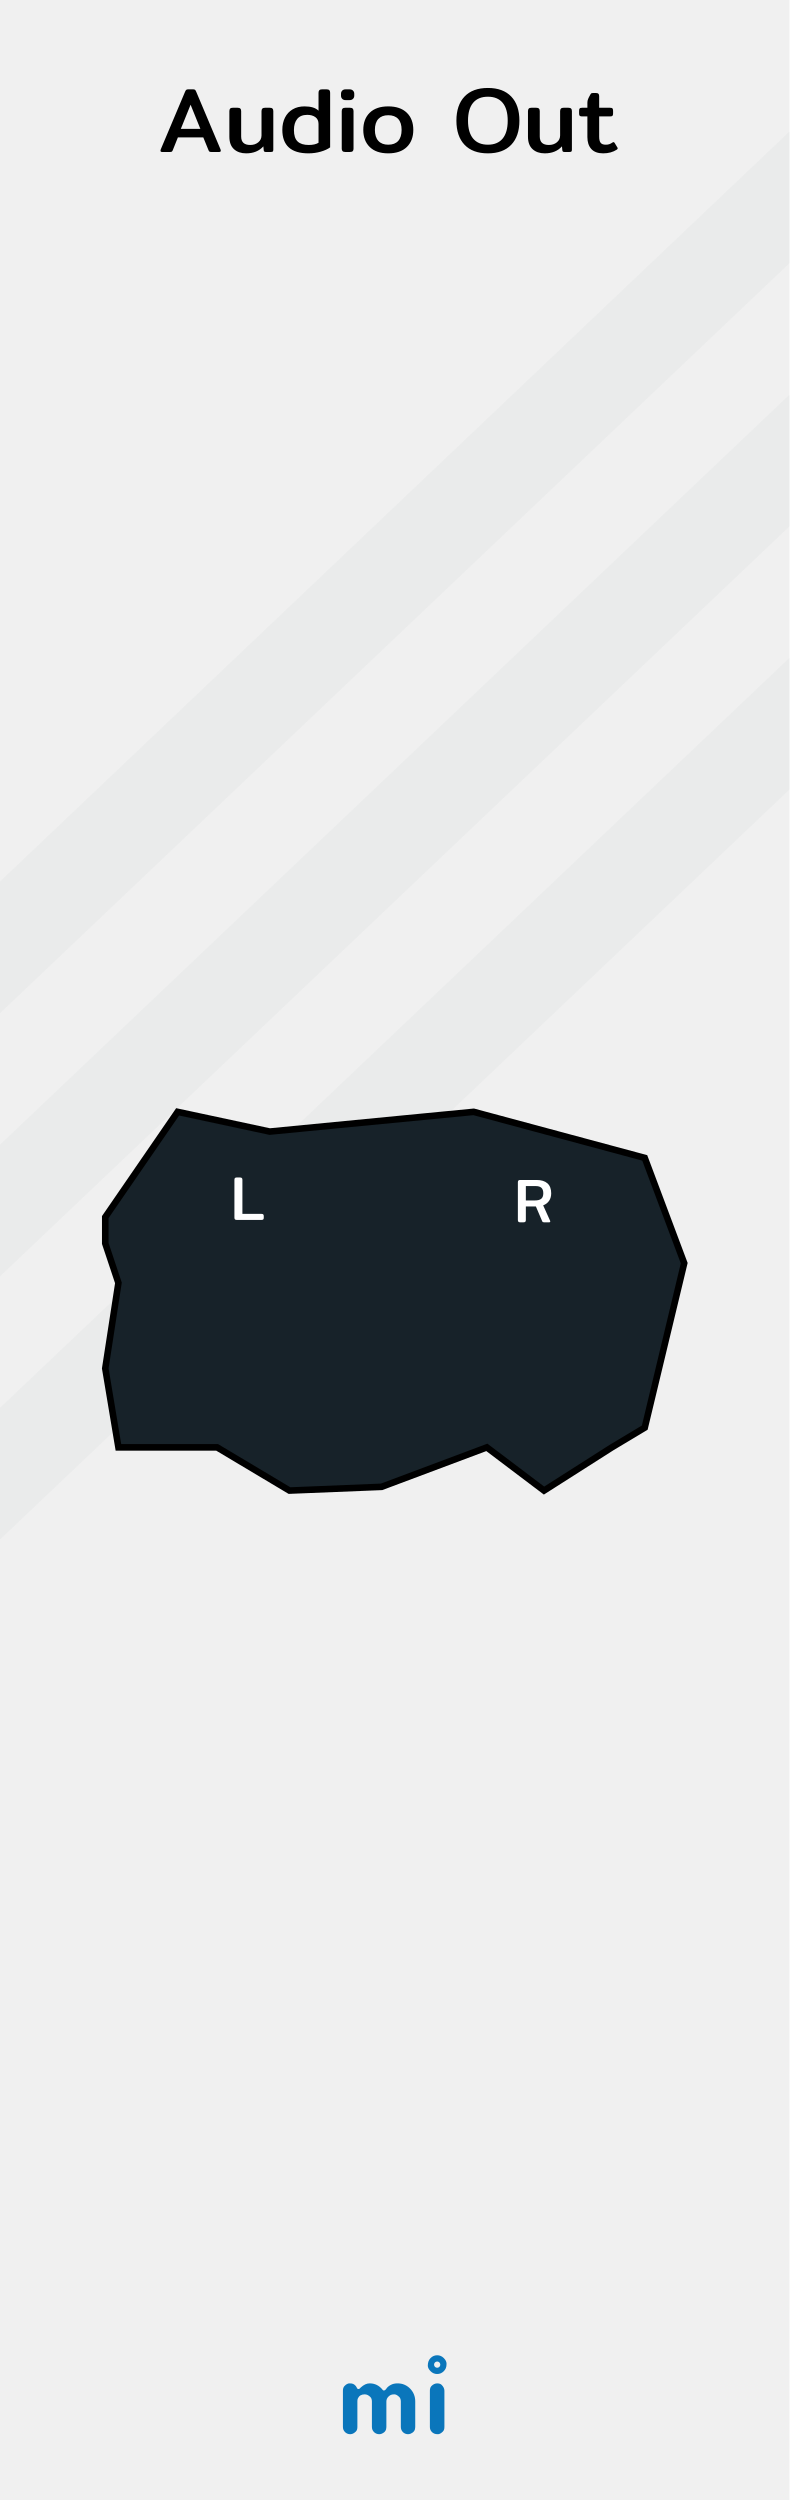
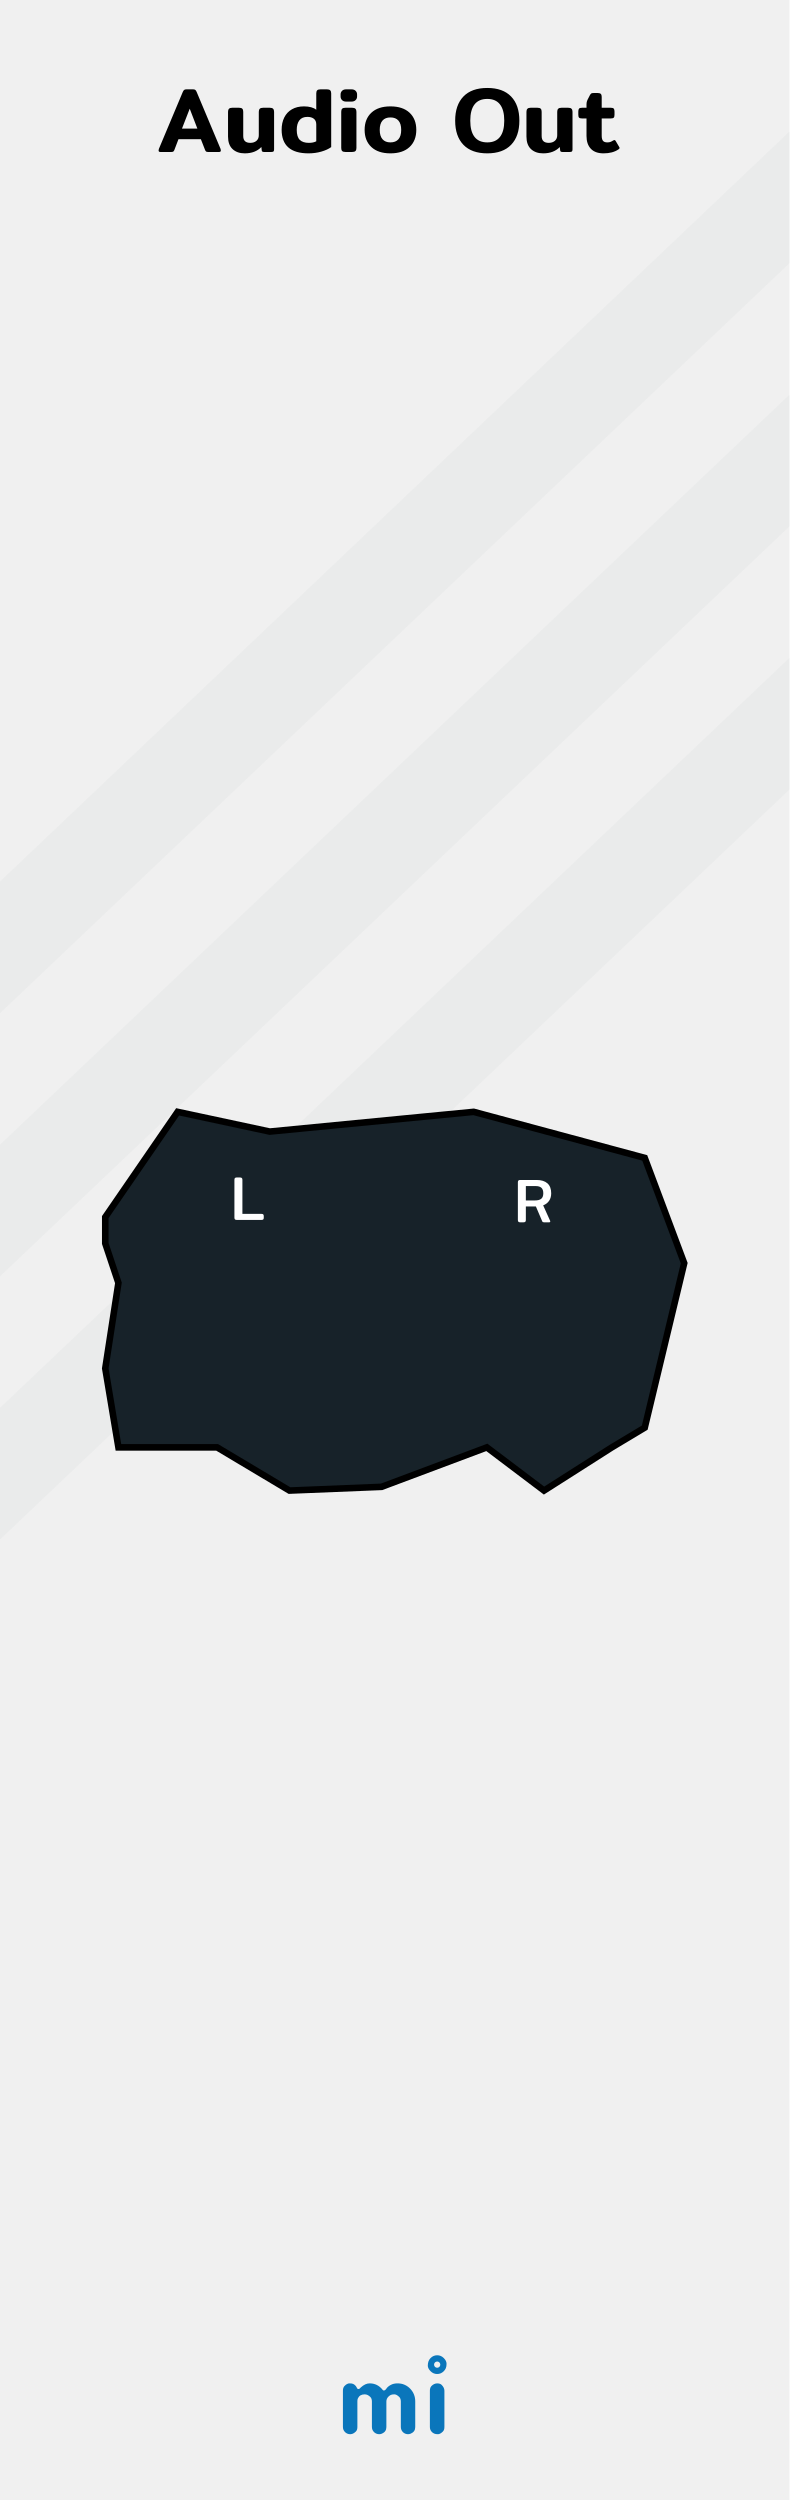
<svg xmlns="http://www.w3.org/2000/svg" style="isolation:isolate" viewBox="0 0 120 380" width="120" height="380">
  <defs>
-     <clipPath id="_clipPath_PPY7bW6G99A8T9P3gudDf6X2HOYf8136">
+     <clipPath id="_clipPath_ZKuKfQ8tABtRflcjcc2WtiOpK4Q1exNu">
      <rect width="120" height="380" />
    </clipPath>
  </defs>
-   <g clip-path="url(#_clipPath_PPY7bW6G99A8T9P3gudDf6X2HOYf8136)">
+   <g clip-path="url(#_clipPath_ZKuKfQ8tABtRflcjcc2WtiOpK4Q1exNu)">
    <g id="bg">
      <rect x="0" y="0" width="120" height="380" transform="matrix(1,0,0,1,0,0)" fill="rgb(240,240,240)" />
      <path d=" M 54.082 369.599 C 53.927 369.747 53.783 369.851 53.65 369.909 C 53.517 369.968 53.375 369.998 53.224 369.998 C 53.072 369.998 52.93 369.97 52.797 369.914 C 52.664 369.858 52.548 369.781 52.449 369.682 C 52.233 369.466 52.124 369.209 52.124 368.912 L 52.124 363.385 C 52.124 363.082 52.202 362.847 52.356 362.68 C 52.622 362.408 52.874 362.272 53.112 362.272 C 53.35 362.272 53.528 362.296 53.646 362.346 C 53.763 362.395 53.862 362.457 53.942 362.531 C 54.048 362.624 54.126 362.723 54.179 362.828 C 54.232 362.933 54.275 363.011 54.309 363.06 C 54.343 363.11 54.399 363.134 54.476 363.134 C 54.553 363.134 54.62 363.11 54.675 363.06 L 54.833 362.902 C 55.284 362.482 55.736 362.272 56.187 362.272 C 56.985 362.272 57.643 362.599 58.163 363.255 C 58.212 363.323 58.274 363.357 58.348 363.357 C 58.478 363.357 58.61 363.256 58.743 363.055 C 58.876 362.854 59.09 362.674 59.387 362.513 C 59.684 362.352 60.03 362.272 60.426 362.272 C 60.822 362.272 61.182 362.344 61.507 362.49 C 61.831 362.635 62.114 362.834 62.355 363.088 C 62.862 363.62 63.116 364.263 63.116 365.017 L 63.116 368.912 C 63.116 369.382 62.893 369.713 62.448 369.905 C 62.312 369.967 62.168 369.998 62.017 369.998 C 61.865 369.998 61.723 369.97 61.59 369.914 C 61.457 369.858 61.341 369.781 61.242 369.682 C 61.032 369.46 60.927 369.203 60.927 368.912 L 60.927 365.045 C 60.927 364.736 60.85 364.504 60.695 364.349 C 60.423 364.077 60.173 363.941 59.944 363.941 C 59.715 363.941 59.536 363.971 59.406 364.029 C 59.276 364.088 59.158 364.17 59.053 364.275 C 58.837 364.492 58.729 364.742 58.729 365.026 L 58.729 368.912 C 58.729 369.382 58.509 369.713 58.07 369.905 C 57.934 369.967 57.79 369.998 57.639 369.998 C 57.487 369.998 57.344 369.97 57.207 369.914 C 57.071 369.858 56.954 369.781 56.855 369.682 C 56.639 369.466 56.53 369.209 56.53 368.912 L 56.53 365.045 C 56.53 364.736 56.453 364.504 56.298 364.349 C 56.026 364.077 55.742 363.941 55.445 363.941 C 54.95 363.941 54.607 364.133 54.416 364.516 C 54.354 364.64 54.323 364.779 54.323 364.934 L 54.323 368.912 C 54.323 369.215 54.242 369.444 54.082 369.599 Z  M 65.343 363.387 C 65.343 363.084 65.42 362.849 65.575 362.682 C 65.84 362.41 66.134 362.274 66.456 362.274 C 66.765 362.274 66.994 362.355 67.142 362.515 C 67.414 362.794 67.55 363.084 67.55 363.387 L 67.55 368.915 C 67.55 369.212 67.473 369.437 67.318 369.592 C 67.046 369.864 66.796 370 66.567 370 C 66.338 370 66.156 369.971 66.02 369.912 C 65.884 369.853 65.766 369.777 65.667 369.685 C 65.451 369.474 65.343 369.218 65.343 368.915 L 65.343 363.387 Z  M 66.451 359.9 C 66.189 359.9 65.976 359.687 65.976 359.425 C 65.976 359.162 66.189 358.95 66.451 358.95 C 66.713 358.95 66.926 359.162 66.926 359.425 C 66.926 359.687 66.713 359.9 66.451 359.9 Z  M 66.451 358 C 66.838 358 67.172 358.142 67.453 358.425 C 67.735 358.709 67.876 358.996 67.876 359.287 C 67.876 359.577 67.837 359.807 67.759 359.978 C 67.682 360.148 67.58 360.297 67.453 360.424 C 67.172 360.708 66.838 360.849 66.451 360.849 C 66.064 360.849 65.73 360.708 65.448 360.424 C 65.167 360.141 65.026 359.857 65.026 359.574 C 65.026 359.092 65.167 358.709 65.448 358.425 C 65.73 358.142 66.064 358 66.451 358 Z " fill-rule="evenodd" fill="rgb(10,118,187)" />
      <g id="stripes">
        <path d=" M -180 305 L 120 20 L 120 40 L -180 325 L -180 305 Z " fill="rgb(116,127,134)" fill-opacity="0.05" />
        <path d=" M -180 345 L 120 60 L 120 80 L -180 365 L -180 345 Z " fill="rgb(116,127,134)" fill-opacity="0.05" />
        <path d=" M -180 385 L 120 100 L 120 120 L -180 405 L -180 385 Z " fill="rgb(116,127,134)" fill-opacity="0.05" />
      </g>
-       <path d=" M 74.162 23.31 L 74.162 23.31 Q 71.852 23.31 70.613 22.008 L 70.613 22.008 L 70.613 22.008 Q 69.374 20.706 69.374 18.34 L 69.374 18.34 L 69.374 18.34 Q 69.374 15.974 70.613 14.672 L 70.613 14.672 L 70.613 14.672 Q 71.852 13.37 74.162 13.37 L 74.162 13.37 L 74.162 13.37 Q 76.458 13.37 77.704 14.672 L 77.704 14.672 L 77.704 14.672 Q 78.95 15.974 78.95 18.34 L 78.95 18.34 L 78.95 18.34 Q 78.95 20.706 77.704 22.008 L 77.704 22.008 L 77.704 22.008 Q 76.458 23.31 74.162 23.31 L 74.162 23.31 L 74.162 23.31 Z  M 74.162 21.994 L 74.162 21.994 Q 75.632 21.994 76.402 21.063 L 76.402 21.063 L 76.402 21.063 Q 77.172 20.132 77.172 18.34 L 77.172 18.34 L 77.172 18.34 Q 77.172 16.548 76.402 15.624 L 76.402 15.624 L 76.402 15.624 Q 75.632 14.7 74.162 14.7 L 74.162 14.7 L 74.162 14.7 Q 72.692 14.7 71.915 15.624 L 71.915 15.624 L 71.915 15.624 Q 71.138 16.548 71.138 18.34 L 71.138 18.34 L 71.138 18.34 Q 71.138 20.132 71.915 21.063 L 71.915 21.063 L 71.915 21.063 Q 72.692 21.994 74.162 21.994 L 74.162 21.994 L 74.162 21.994 Z  M 82.8 23.31 L 82.8 23.31 Q 81.652 23.31 80.952 22.673 L 80.952 22.673 L 80.952 22.673 Q 80.252 22.036 80.252 20.776 L 80.252 20.776 L 80.252 16.898 L 80.252 16.898 Q 80.252 16.632 80.371 16.506 L 80.371 16.506 L 80.371 16.506 Q 80.49 16.38 80.77 16.38 L 80.77 16.38 L 81.512 16.38 L 81.512 16.38 Q 81.792 16.38 81.918 16.506 L 81.918 16.506 L 81.918 16.506 Q 82.044 16.632 82.044 16.898 L 82.044 16.898 L 82.044 20.734 L 82.044 20.734 Q 82.044 21.406 82.394 21.721 L 82.394 21.721 L 82.394 21.721 Q 82.744 22.036 83.43 22.036 L 83.43 22.036 L 83.43 22.036 Q 84.158 22.036 84.648 21.63 L 84.648 21.63 L 84.648 21.63 Q 85.138 21.224 85.138 20.58 L 85.138 20.58 L 85.138 16.898 L 85.138 16.898 Q 85.138 16.632 85.264 16.506 L 85.264 16.506 L 85.264 16.506 Q 85.39 16.38 85.67 16.38 L 85.67 16.38 L 86.398 16.38 L 86.398 16.38 Q 86.678 16.38 86.804 16.506 L 86.804 16.506 L 86.804 16.506 Q 86.93 16.632 86.93 16.898 L 86.93 16.898 L 86.93 22.722 L 86.93 22.722 Q 86.93 22.946 86.86 23.023 L 86.86 23.023 L 86.86 23.023 Q 86.79 23.1 86.566 23.1 L 86.566 23.1 L 85.782 23.1 L 85.782 23.1 Q 85.628 23.1 85.558 23.037 L 85.558 23.037 L 85.558 23.037 Q 85.488 22.974 85.474 22.834 L 85.474 22.834 L 85.418 22.246 L 85.418 22.246 Q 84.466 23.31 82.8 23.31 L 82.8 23.31 L 82.8 23.31 Z  M 91.676 23.31 L 91.676 23.31 Q 90.486 23.31 89.884 22.652 L 89.884 22.652 L 89.884 22.652 Q 89.282 21.994 89.282 20.832 L 89.282 20.832 L 89.282 17.696 L 88.484 17.696 L 88.484 17.696 Q 88.204 17.696 88.113 17.598 L 88.113 17.598 L 88.113 17.598 Q 88.022 17.5 88.022 17.234 L 88.022 17.234 L 88.022 16.856 L 88.022 16.856 Q 88.022 16.59 88.113 16.485 L 88.113 16.485 L 88.113 16.485 Q 88.204 16.38 88.484 16.38 L 88.484 16.38 L 89.282 16.38 L 89.282 15.61 L 89.282 15.61 Q 89.282 15.316 89.387 15.057 L 89.387 15.057 L 89.387 15.057 Q 89.492 14.798 89.716 14.406 L 89.716 14.406 L 89.716 14.406 Q 89.8 14.238 89.877 14.189 L 89.877 14.189 L 89.877 14.189 Q 89.954 14.14 90.15 14.14 L 90.15 14.14 L 90.612 14.14 L 90.612 14.14 Q 90.864 14.14 90.969 14.259 L 90.969 14.259 L 90.969 14.259 Q 91.074 14.378 91.074 14.616 L 91.074 14.616 L 91.074 16.38 L 92.726 16.38 L 92.726 16.38 Q 93.006 16.38 93.097 16.485 L 93.097 16.485 L 93.097 16.485 Q 93.188 16.59 93.188 16.856 L 93.188 16.856 L 93.188 17.234 L 93.188 17.234 Q 93.188 17.5 93.097 17.598 L 93.097 17.598 L 93.097 17.598 Q 93.006 17.696 92.726 17.696 L 92.726 17.696 L 91.074 17.696 L 91.074 20.776 L 91.074 20.776 Q 91.074 21.42 91.298 21.707 L 91.298 21.707 L 91.298 21.707 Q 91.522 21.994 92.068 21.994 L 92.068 21.994 L 92.068 21.994 Q 92.39 21.994 92.614 21.917 L 92.614 21.917 L 92.614 21.917 Q 92.838 21.84 93.104 21.658 L 93.104 21.658 L 93.104 21.658 Q 93.174 21.602 93.258 21.602 L 93.258 21.602 L 93.258 21.602 Q 93.342 21.602 93.426 21.728 L 93.426 21.728 L 93.832 22.4 L 93.832 22.4 Q 93.888 22.47 93.888 22.554 L 93.888 22.554 L 93.888 22.554 Q 93.888 22.652 93.748 22.75 L 93.748 22.75 L 93.748 22.75 Q 92.88 23.31 91.676 23.31 L 91.676 23.31 L 91.676 23.31 Z  M 24.63 23.1 L 24.63 23.1 Q 24.392 23.1 24.392 22.89 L 24.392 22.89 L 24.392 22.89 Q 24.392 22.806 24.434 22.708 L 24.434 22.708 L 28.13 13.944 L 28.13 13.944 Q 28.214 13.734 28.312 13.657 L 28.312 13.657 L 28.312 13.657 Q 28.41 13.58 28.592 13.58 L 28.592 13.58 L 29.362 13.58 L 29.362 13.58 Q 29.558 13.58 29.649 13.657 L 29.649 13.657 L 29.649 13.657 Q 29.74 13.734 29.824 13.944 L 29.824 13.944 L 33.52 22.708 L 33.52 22.708 Q 33.562 22.806 33.562 22.89 L 33.562 22.89 L 33.562 22.89 Q 33.562 23.1 33.324 23.1 L 33.324 23.1 L 32.106 23.1 L 32.106 23.1 Q 31.924 23.1 31.847 23.051 L 31.847 23.051 L 31.847 23.051 Q 31.77 23.002 31.7 22.848 L 31.7 22.848 L 30.902 20.888 L 27.038 20.888 L 26.254 22.848 L 26.254 22.848 Q 26.184 23.002 26.107 23.051 L 26.107 23.051 L 26.107 23.051 Q 26.03 23.1 25.848 23.1 L 25.848 23.1 L 24.63 23.1 L 24.63 23.1 Z  M 27.486 19.586 L 30.454 19.586 L 28.97 15.918 L 27.486 19.586 L 27.486 19.586 Z  M 37.412 23.31 L 37.412 23.31 Q 36.264 23.31 35.564 22.673 L 35.564 22.673 L 35.564 22.673 Q 34.864 22.036 34.864 20.776 L 34.864 20.776 L 34.864 16.898 L 34.864 16.898 Q 34.864 16.632 34.983 16.506 L 34.983 16.506 L 34.983 16.506 Q 35.102 16.38 35.382 16.38 L 35.382 16.38 L 36.124 16.38 L 36.124 16.38 Q 36.404 16.38 36.53 16.506 L 36.53 16.506 L 36.53 16.506 Q 36.656 16.632 36.656 16.898 L 36.656 16.898 L 36.656 20.734 L 36.656 20.734 Q 36.656 21.406 37.006 21.721 L 37.006 21.721 L 37.006 21.721 Q 37.356 22.036 38.042 22.036 L 38.042 22.036 L 38.042 22.036 Q 38.77 22.036 39.26 21.63 L 39.26 21.63 L 39.26 21.63 Q 39.75 21.224 39.75 20.58 L 39.75 20.58 L 39.75 16.898 L 39.75 16.898 Q 39.75 16.632 39.876 16.506 L 39.876 16.506 L 39.876 16.506 Q 40.002 16.38 40.282 16.38 L 40.282 16.38 L 41.01 16.38 L 41.01 16.38 Q 41.29 16.38 41.416 16.506 L 41.416 16.506 L 41.416 16.506 Q 41.542 16.632 41.542 16.898 L 41.542 16.898 L 41.542 22.722 L 41.542 22.722 Q 41.542 22.946 41.472 23.023 L 41.472 23.023 L 41.472 23.023 Q 41.402 23.1 41.178 23.1 L 41.178 23.1 L 40.394 23.1 L 40.394 23.1 Q 40.24 23.1 40.17 23.037 L 40.17 23.037 L 40.17 23.037 Q 40.1 22.974 40.086 22.834 L 40.086 22.834 L 40.03 22.246 L 40.03 22.246 Q 39.078 23.31 37.412 23.31 L 37.412 23.31 L 37.412 23.31 Z  M 46.89 23.31 L 46.89 23.31 Q 42.914 23.31 42.914 19.726 L 42.914 19.726 L 42.914 19.726 Q 42.914 18.676 43.32 17.871 L 43.32 17.871 L 43.32 17.871 Q 43.726 17.066 44.489 16.618 L 44.489 16.618 L 44.489 16.618 Q 45.252 16.17 46.288 16.17 L 46.288 16.17 L 46.288 16.17 Q 47.758 16.17 48.416 16.828 L 48.416 16.828 L 48.416 14.098 L 48.416 14.098 Q 48.416 13.832 48.542 13.706 L 48.542 13.706 L 48.542 13.706 Q 48.668 13.58 48.948 13.58 L 48.948 13.58 L 49.648 13.58 L 49.648 13.58 Q 49.928 13.58 50.054 13.706 L 50.054 13.706 L 50.054 13.706 Q 50.18 13.832 50.18 14.098 L 50.18 14.098 L 50.18 22.4 L 50.18 22.4 Q 49.648 22.792 48.752 23.051 L 48.752 23.051 L 48.752 23.051 Q 47.856 23.31 46.89 23.31 L 46.89 23.31 L 46.89 23.31 Z  M 46.932 22.036 L 46.932 22.036 Q 47.87 22.036 48.416 21.7 L 48.416 21.7 L 48.416 18.844 L 48.416 18.844 Q 48.416 18.158 47.94 17.808 L 47.94 17.808 L 47.94 17.808 Q 47.464 17.458 46.708 17.458 L 46.708 17.458 L 46.708 17.458 Q 45.686 17.458 45.182 18.074 L 45.182 18.074 L 45.182 18.074 Q 44.678 18.69 44.678 19.768 L 44.678 19.768 L 44.678 19.768 Q 44.678 20.972 45.238 21.504 L 45.238 21.504 L 45.238 21.504 Q 45.798 22.036 46.932 22.036 L 46.932 22.036 L 46.932 22.036 Z  M 52.532 15.218 L 52.532 15.218 Q 52.196 15.218 52.014 15.022 L 52.014 15.022 L 52.014 15.022 Q 51.832 14.826 51.832 14.546 L 51.832 14.546 L 51.832 14.252 L 51.832 14.252 Q 51.832 13.972 52.014 13.776 L 52.014 13.776 L 52.014 13.776 Q 52.196 13.58 52.532 13.58 L 52.532 13.58 L 53.134 13.58 L 53.134 13.58 Q 53.47 13.58 53.659 13.776 L 53.659 13.776 L 53.659 13.776 Q 53.848 13.972 53.848 14.252 L 53.848 14.252 L 53.848 14.546 L 53.848 14.546 Q 53.848 14.826 53.659 15.022 L 53.659 15.022 L 53.659 15.022 Q 53.47 15.218 53.134 15.218 L 53.134 15.218 L 52.532 15.218 L 52.532 15.218 Z  M 52.476 23.1 L 52.476 23.1 Q 52.196 23.1 52.07 22.974 L 52.07 22.974 L 52.07 22.974 Q 51.944 22.848 51.944 22.596 L 51.944 22.596 L 51.944 16.898 L 51.944 16.898 Q 51.944 16.632 52.07 16.506 L 52.07 16.506 L 52.07 16.506 Q 52.196 16.38 52.476 16.38 L 52.476 16.38 L 53.204 16.38 L 53.204 16.38 Q 53.484 16.38 53.61 16.506 L 53.61 16.506 L 53.61 16.506 Q 53.736 16.632 53.736 16.898 L 53.736 16.898 L 53.736 22.596 L 53.736 22.596 Q 53.736 22.848 53.617 22.974 L 53.617 22.974 L 53.617 22.974 Q 53.498 23.1 53.204 23.1 L 53.204 23.1 L 52.476 23.1 L 52.476 23.1 Z  M 59.014 23.31 L 59.014 23.31 Q 57.194 23.31 56.207 22.351 L 56.207 22.351 L 56.207 22.351 Q 55.22 21.392 55.22 19.74 L 55.22 19.74 L 55.22 19.74 Q 55.22 18.088 56.207 17.129 L 56.207 17.129 L 56.207 17.129 Q 57.194 16.17 59.014 16.17 L 59.014 16.17 L 59.014 16.17 Q 60.834 16.17 61.828 17.129 L 61.828 17.129 L 61.828 17.129 Q 62.822 18.088 62.822 19.74 L 62.822 19.74 L 62.822 19.74 Q 62.822 21.392 61.828 22.351 L 61.828 22.351 L 61.828 22.351 Q 60.834 23.31 59.014 23.31 L 59.014 23.31 L 59.014 23.31 Z  M 59.014 21.994 L 59.014 21.994 Q 60.008 21.994 60.526 21.42 L 60.526 21.42 L 60.526 21.42 Q 61.044 20.846 61.044 19.74 L 61.044 19.74 L 61.044 19.74 Q 61.044 18.648 60.526 18.081 L 60.526 18.081 L 60.526 18.081 Q 60.008 17.514 59.014 17.514 L 59.014 17.514 L 59.014 17.514 Q 58.034 17.514 57.509 18.081 L 57.509 18.081 L 57.509 18.081 Q 56.984 18.648 56.984 19.74 L 56.984 19.74 L 56.984 19.74 Q 56.984 20.832 57.509 21.413 L 57.509 21.413 L 57.509 21.413 Q 58.034 21.994 59.014 21.994 L 59.014 21.994 L 59.014 21.994 Z " fill-rule="evenodd" fill="rgb(0,0,0)" />
+       <path d=" M 74.071 23.31 L 74.071 23.31 Q 71.691 23.31 70.438 22.008 L 70.438 22.008 L 70.438 22.008 Q 69.185 20.706 69.185 18.34 L 69.185 18.34 L 69.185 18.34 Q 69.185 15.974 70.438 14.672 L 70.438 14.672 L 70.438 14.672 Q 71.691 13.37 74.071 13.37 L 74.071 13.37 L 74.071 13.37 Q 76.437 13.37 77.69 14.672 L 77.69 14.672 L 77.69 14.672 Q 78.943 15.974 78.943 18.34 L 78.943 18.34 L 78.943 18.34 Q 78.943 20.706 77.69 22.008 L 77.69 22.008 L 77.69 22.008 Q 76.437 23.31 74.071 23.31 L 74.071 23.31 L 74.071 23.31 Z  M 74.071 21.644 L 74.071 21.644 Q 75.345 21.644 75.996 20.811 L 75.996 20.811 L 75.996 20.811 Q 76.647 19.978 76.647 18.34 L 76.647 18.34 L 76.647 18.34 Q 76.647 16.702 75.996 15.869 L 75.996 15.869 L 75.996 15.869 Q 75.345 15.036 74.071 15.036 L 74.071 15.036 L 74.071 15.036 Q 72.783 15.036 72.132 15.869 L 72.132 15.869 L 72.132 15.869 Q 71.481 16.702 71.481 18.34 L 71.481 18.34 L 71.481 18.34 Q 71.481 19.978 72.132 20.811 L 72.132 20.811 L 72.132 20.811 Q 72.783 21.644 74.071 21.644 L 74.071 21.644 L 74.071 21.644 Z  M 82.555 23.31 L 82.555 23.31 Q 81.407 23.31 80.714 22.666 L 80.714 22.666 L 80.714 22.666 Q 80.021 22.022 80.021 20.748 L 80.021 20.748 L 80.021 16.996 L 80.021 16.996 Q 80.021 16.688 80.168 16.534 L 80.168 16.534 L 80.168 16.534 Q 80.315 16.38 80.651 16.38 L 80.651 16.38 L 81.701 16.38 L 81.701 16.38 Q 82.051 16.38 82.191 16.527 L 82.191 16.527 L 82.191 16.527 Q 82.331 16.674 82.331 16.996 L 82.331 16.996 L 82.331 20.664 L 82.331 20.664 Q 82.331 21.21 82.604 21.462 L 82.604 21.462 L 82.604 21.462 Q 82.877 21.714 83.409 21.714 L 83.409 21.714 L 83.409 21.714 Q 83.983 21.714 84.34 21.406 L 84.34 21.406 L 84.34 21.406 Q 84.697 21.098 84.697 20.566 L 84.697 20.566 L 84.697 16.996 L 84.697 16.996 Q 84.697 16.688 84.844 16.534 L 84.844 16.534 L 84.844 16.534 Q 84.991 16.38 85.341 16.38 L 85.341 16.38 L 86.377 16.38 L 86.377 16.38 Q 86.727 16.38 86.874 16.534 L 86.874 16.534 L 86.874 16.534 Q 87.021 16.688 87.021 16.996 L 87.021 16.996 L 87.021 22.694 L 87.021 22.694 Q 87.021 22.932 86.937 23.016 L 86.937 23.016 L 86.937 23.016 Q 86.853 23.1 86.601 23.1 L 86.601 23.1 L 85.481 23.1 L 85.481 23.1 Q 85.159 23.1 85.145 22.862 L 85.145 22.862 L 85.089 22.344 L 85.089 22.344 Q 84.165 23.31 82.555 23.31 L 82.555 23.31 L 82.555 23.31 Z  M 91.739 23.31 L 91.739 23.31 Q 90.465 23.31 89.807 22.61 L 89.807 22.61 L 89.807 22.61 Q 89.149 21.91 89.149 20.678 L 89.149 20.678 L 89.149 18.004 L 88.463 18.004 L 88.463 18.004 Q 88.127 18.004 88.015 17.878 L 88.015 17.878 L 88.015 17.878 Q 87.903 17.752 87.903 17.43 L 87.903 17.43 L 87.903 16.968 L 87.903 16.968 Q 87.903 16.646 88.015 16.513 L 88.015 16.513 L 88.015 16.513 Q 88.127 16.38 88.463 16.38 L 88.463 16.38 L 89.149 16.38 L 89.149 15.82 L 89.149 15.82 Q 89.149 15.512 89.282 15.211 L 89.282 15.211 L 89.282 15.211 Q 89.415 14.91 89.667 14.462 L 89.667 14.462 L 89.667 14.462 Q 89.779 14.266 89.877 14.203 L 89.877 14.203 L 89.877 14.203 Q 89.975 14.14 90.227 14.14 L 90.227 14.14 L 90.871 14.14 L 90.871 14.14 Q 91.193 14.14 91.326 14.28 L 91.326 14.28 L 91.326 14.28 Q 91.459 14.42 91.459 14.728 L 91.459 14.728 L 91.459 16.38 L 92.845 16.38 L 92.845 16.38 Q 93.181 16.38 93.293 16.513 L 93.293 16.513 L 93.293 16.513 Q 93.405 16.646 93.405 16.968 L 93.405 16.968 L 93.405 17.43 L 93.405 17.43 Q 93.405 17.752 93.293 17.878 L 93.293 17.878 L 93.293 17.878 Q 93.181 18.004 92.845 18.004 L 92.845 18.004 L 91.459 18.004 L 91.459 20.622 L 91.459 20.622 Q 91.459 21.168 91.655 21.406 L 91.655 21.406 L 91.655 21.406 Q 91.851 21.644 92.313 21.644 L 92.313 21.644 L 92.313 21.644 Q 92.593 21.644 92.782 21.574 L 92.782 21.574 L 92.782 21.574 Q 92.971 21.504 93.209 21.35 L 93.209 21.35 L 93.209 21.35 Q 93.321 21.28 93.377 21.28 L 93.377 21.28 L 93.377 21.28 Q 93.503 21.28 93.587 21.434 L 93.587 21.434 L 94.105 22.316 L 94.105 22.316 Q 94.175 22.428 94.175 22.498 L 94.175 22.498 L 94.175 22.498 Q 94.175 22.596 94.007 22.708 L 94.007 22.708 L 94.007 22.708 Q 93.125 23.31 91.739 23.31 L 91.739 23.31 L 91.739 23.31 Z  M 24.357 23.1 L 24.357 23.1 Q 24.105 23.1 24.105 22.862 L 24.105 22.862 L 24.105 22.862 Q 24.105 22.764 24.147 22.638 L 24.147 22.638 L 27.773 14 L 27.773 14 Q 27.871 13.762 27.99 13.671 L 27.99 13.671 L 27.99 13.671 Q 28.109 13.58 28.333 13.58 L 28.333 13.58 L 29.355 13.58 L 29.355 13.58 Q 29.579 13.58 29.691 13.671 L 29.691 13.671 L 29.691 13.671 Q 29.803 13.762 29.901 14 L 29.901 14 L 33.527 22.638 L 33.527 22.638 Q 33.569 22.764 33.569 22.862 L 33.569 22.862 L 33.569 22.862 Q 33.569 23.1 33.317 23.1 L 33.317 23.1 L 31.623 23.1 L 31.623 23.1 Q 31.427 23.1 31.336 23.037 L 31.336 23.037 L 31.336 23.037 Q 31.245 22.974 31.175 22.806 L 31.175 22.806 L 30.531 21.154 L 27.129 21.154 L 26.499 22.806 L 26.499 22.806 Q 26.429 22.974 26.338 23.037 L 26.338 23.037 L 26.338 23.037 Q 26.247 23.1 26.051 23.1 L 26.051 23.1 L 24.357 23.1 L 24.357 23.1 Z  M 27.661 19.544 L 29.999 19.544 L 28.837 16.52 L 27.661 19.544 L 27.661 19.544 Z  M 37.195 23.31 L 37.195 23.31 Q 36.047 23.31 35.354 22.666 L 35.354 22.666 L 35.354 22.666 Q 34.661 22.022 34.661 20.748 L 34.661 20.748 L 34.661 16.996 L 34.661 16.996 Q 34.661 16.688 34.808 16.534 L 34.808 16.534 L 34.808 16.534 Q 34.955 16.38 35.291 16.38 L 35.291 16.38 L 36.341 16.38 L 36.341 16.38 Q 36.691 16.38 36.831 16.527 L 36.831 16.527 L 36.831 16.527 Q 36.971 16.674 36.971 16.996 L 36.971 16.996 L 36.971 20.664 L 36.971 20.664 Q 36.971 21.21 37.244 21.462 L 37.244 21.462 L 37.244 21.462 Q 37.517 21.714 38.049 21.714 L 38.049 21.714 L 38.049 21.714 Q 38.623 21.714 38.98 21.406 L 38.98 21.406 L 38.98 21.406 Q 39.337 21.098 39.337 20.566 L 39.337 20.566 L 39.337 16.996 L 39.337 16.996 Q 39.337 16.688 39.484 16.534 L 39.484 16.534 L 39.484 16.534 Q 39.631 16.38 39.981 16.38 L 39.981 16.38 L 41.017 16.38 L 41.017 16.38 Q 41.367 16.38 41.514 16.534 L 41.514 16.534 L 41.514 16.534 Q 41.661 16.688 41.661 16.996 L 41.661 16.996 L 41.661 22.694 L 41.661 22.694 Q 41.661 22.932 41.577 23.016 L 41.577 23.016 L 41.577 23.016 Q 41.493 23.1 41.241 23.1 L 41.241 23.1 L 40.121 23.1 L 40.121 23.1 Q 39.799 23.1 39.785 22.862 L 39.785 22.862 L 39.729 22.344 L 39.729 22.344 Q 38.805 23.31 37.195 23.31 L 37.195 23.31 L 37.195 23.31 Z  M 46.897 23.31 L 46.897 23.31 Q 42.809 23.31 42.809 19.712 L 42.809 19.712 L 42.809 19.712 Q 42.809 18.662 43.208 17.857 L 43.208 17.857 L 43.208 17.857 Q 43.607 17.052 44.377 16.611 L 44.377 16.611 L 44.377 16.611 Q 45.147 16.17 46.211 16.17 L 46.211 16.17 L 46.211 16.17 Q 46.813 16.17 47.296 16.303 L 47.296 16.303 L 47.296 16.303 Q 47.779 16.436 48.073 16.688 L 48.073 16.688 L 48.073 14.196 L 48.073 14.196 Q 48.073 13.874 48.213 13.727 L 48.213 13.727 L 48.213 13.727 Q 48.353 13.58 48.703 13.58 L 48.703 13.58 L 49.711 13.58 L 49.711 13.58 Q 50.047 13.58 50.194 13.734 L 50.194 13.734 L 50.194 13.734 Q 50.341 13.888 50.341 14.196 L 50.341 14.196 L 50.341 22.358 L 50.341 22.358 Q 49.767 22.778 48.843 23.044 L 48.843 23.044 L 48.843 23.044 Q 47.919 23.31 46.897 23.31 L 46.897 23.31 L 46.897 23.31 Z  M 46.953 21.714 L 46.953 21.714 Q 47.639 21.714 48.073 21.476 L 48.073 21.476 L 48.073 18.914 L 48.073 18.914 Q 48.073 18.34 47.709 18.053 L 47.709 18.053 L 47.709 18.053 Q 47.345 17.766 46.729 17.766 L 46.729 17.766 L 46.729 17.766 Q 45.903 17.766 45.504 18.291 L 45.504 18.291 L 45.504 18.291 Q 45.105 18.816 45.105 19.74 L 45.105 19.74 L 45.105 19.74 Q 45.105 20.804 45.567 21.259 L 45.567 21.259 L 45.567 21.259 Q 46.029 21.714 46.953 21.714 L 46.953 21.714 L 46.953 21.714 Z  M 52.609 15.442 L 52.609 15.442 Q 52.217 15.442 51.993 15.218 L 51.993 15.218 L 51.993 15.218 Q 51.769 14.994 51.769 14.672 L 51.769 14.672 L 51.769 14.35 L 51.769 14.35 Q 51.769 14.028 51.993 13.804 L 51.993 13.804 L 51.993 13.804 Q 52.217 13.58 52.609 13.58 L 52.609 13.58 L 53.421 13.58 L 53.421 13.58 Q 53.827 13.58 54.051 13.804 L 54.051 13.804 L 54.051 13.804 Q 54.275 14.028 54.275 14.35 L 54.275 14.35 L 54.275 14.672 L 54.275 14.672 Q 54.275 14.994 54.051 15.218 L 54.051 15.218 L 54.051 15.218 Q 53.827 15.442 53.421 15.442 L 53.421 15.442 L 52.609 15.442 L 52.609 15.442 Z  M 52.497 23.1 L 52.497 23.1 Q 52.147 23.1 52.007 22.953 L 52.007 22.953 L 52.007 22.953 Q 51.867 22.806 51.867 22.498 L 51.867 22.498 L 51.867 16.996 L 51.867 16.996 Q 51.867 16.674 52.007 16.527 L 52.007 16.527 L 52.007 16.527 Q 52.147 16.38 52.497 16.38 L 52.497 16.38 L 53.533 16.38 L 53.533 16.38 Q 53.883 16.38 54.03 16.534 L 54.03 16.534 L 54.03 16.534 Q 54.177 16.688 54.177 16.996 L 54.177 16.996 L 54.177 22.498 L 54.177 22.498 Q 54.177 22.806 54.03 22.953 L 54.03 22.953 L 54.03 22.953 Q 53.883 23.1 53.533 23.1 L 53.533 23.1 L 52.497 23.1 L 52.497 23.1 Z  M 59.343 23.31 L 59.343 23.31 Q 57.481 23.31 56.452 22.351 L 56.452 22.351 L 56.452 22.351 Q 55.423 21.392 55.423 19.74 L 55.423 19.74 L 55.423 19.74 Q 55.423 18.088 56.452 17.129 L 56.452 17.129 L 56.452 17.129 Q 57.481 16.17 59.343 16.17 L 59.343 16.17 L 59.343 16.17 Q 61.219 16.17 62.248 17.129 L 62.248 17.129 L 62.248 17.129 Q 63.277 18.088 63.277 19.74 L 63.277 19.74 L 63.277 19.74 Q 63.277 21.392 62.248 22.351 L 62.248 22.351 L 62.248 22.351 Q 61.219 23.31 59.343 23.31 L 59.343 23.31 L 59.343 23.31 Z  M 59.343 21.644 L 59.343 21.644 Q 60.141 21.644 60.561 21.168 L 60.561 21.168 L 60.561 21.168 Q 60.981 20.692 60.981 19.74 L 60.981 19.74 L 60.981 19.74 Q 60.981 18.802 60.561 18.326 L 60.561 18.326 L 60.561 18.326 Q 60.141 17.85 59.343 17.85 L 59.343 17.85 L 59.343 17.85 Q 58.559 17.85 58.139 18.326 L 58.139 18.326 L 58.139 18.326 Q 57.719 18.802 57.719 19.74 L 57.719 19.74 L 57.719 19.74 Q 57.719 20.678 58.139 21.161 L 58.139 21.161 L 58.139 21.161 Q 58.559 21.644 59.343 21.644 L 59.343 21.644 L 59.343 21.644 Z " fill-rule="evenodd" fill="rgb(0,0,0)" />
    </g>
    <g id="Group-2">
      <path d=" M 16 185 L 27 169 L 41 172 L 72 169 L 98 176 L 104 192 L 98 217 L 93 220 L 82.693 226.568 L 74 220 L 58 226 L 44 226.568 L 33 220 L 18 220 L 16 208 L 18 195 L 16 189 L 16 185 Z " fill="rgb(23,34,41)" vector-effect="non-scaling-stroke" stroke-width="1" stroke="rgb(0,0,0)" stroke-linejoin="miter" stroke-linecap="square" stroke-miterlimit="3" />
      <path d=" M 79.068 185.792 C 78.941 185.792 78.852 185.764 78.798 185.707 C 78.744 185.65 78.717 185.565 78.717 185.451 L 78.717 179.705 C 78.717 179.585 78.744 179.497 78.798 179.44 C 78.852 179.383 78.941 179.355 79.068 179.355 L 81.538 179.355 C 82.271 179.355 82.827 179.525 83.209 179.866 C 83.591 180.207 83.782 180.712 83.782 181.381 C 83.782 181.822 83.678 182.2 83.47 182.512 C 83.261 182.824 82.958 183.059 82.561 183.217 L 83.612 185.546 C 83.631 185.584 83.64 185.619 83.64 185.65 C 83.64 185.745 83.583 185.792 83.47 185.792 L 82.693 185.792 C 82.611 185.792 82.551 185.781 82.513 185.759 C 82.476 185.737 82.441 185.691 82.409 185.622 L 81.453 183.378 L 79.929 183.378 L 79.929 185.451 C 79.929 185.565 79.902 185.65 79.849 185.707 C 79.795 185.764 79.702 185.792 79.569 185.792 L 79.068 185.792 Z  M 81.292 182.469 C 81.734 182.469 82.059 182.384 82.267 182.214 C 82.476 182.043 82.58 181.766 82.58 181.381 C 82.58 181.002 82.485 180.724 82.296 180.548 C 82.106 180.371 81.819 180.283 81.434 180.283 L 79.929 180.283 L 79.929 182.469 L 81.292 182.469 Z " fill-rule="evenodd" fill="rgb(255,255,255)" />
      <path d=" M 35.982 185.429 C 35.855 185.429 35.765 185.401 35.711 185.344 C 35.658 185.287 35.631 185.202 35.631 185.088 L 35.631 179.328 C 35.631 179.208 35.658 179.119 35.711 179.062 C 35.765 179.005 35.855 178.977 35.982 178.977 L 36.485 178.977 C 36.611 178.977 36.703 179.005 36.76 179.062 C 36.817 179.119 36.845 179.208 36.845 179.328 L 36.845 184.509 L 39.749 184.509 C 39.876 184.509 39.964 184.536 40.015 184.59 C 40.065 184.643 40.091 184.73 40.091 184.851 L 40.091 185.107 C 40.091 185.221 40.065 185.303 40.015 185.354 C 39.964 185.404 39.876 185.429 39.749 185.429 L 35.982 185.429 Z " fill-rule="evenodd" fill="rgb(255,255,255)" />
    </g>
  </g>
</svg>
